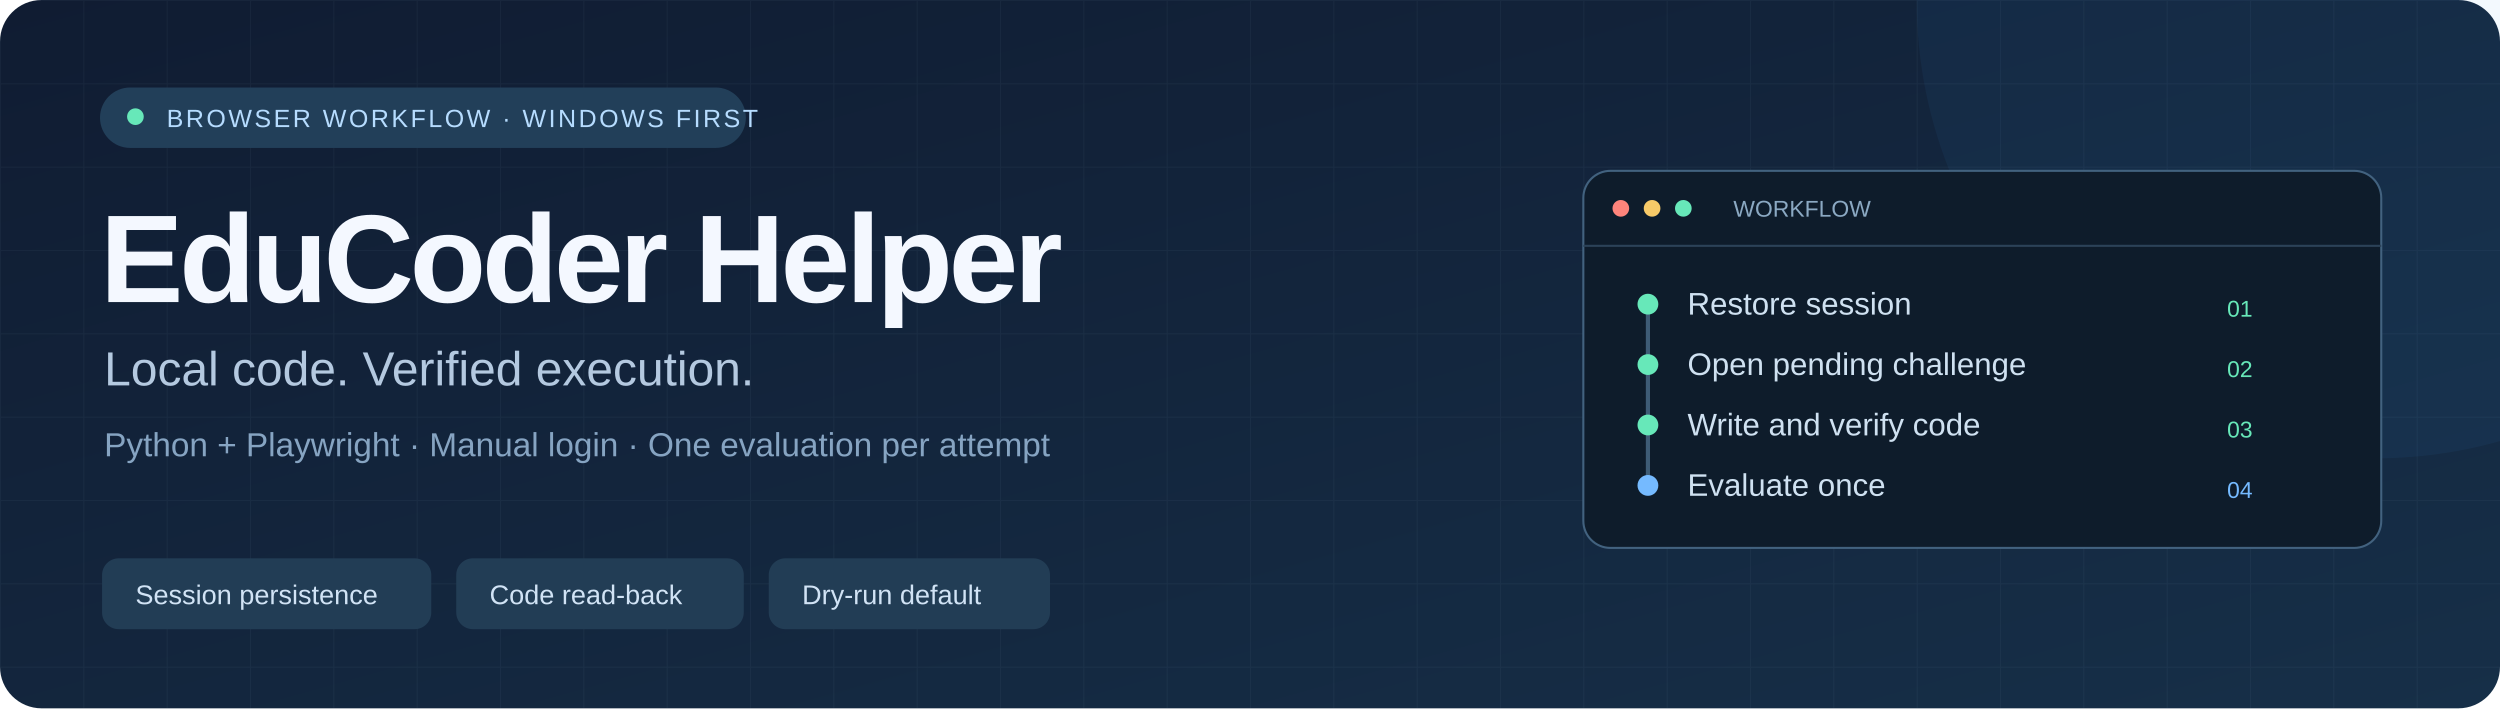
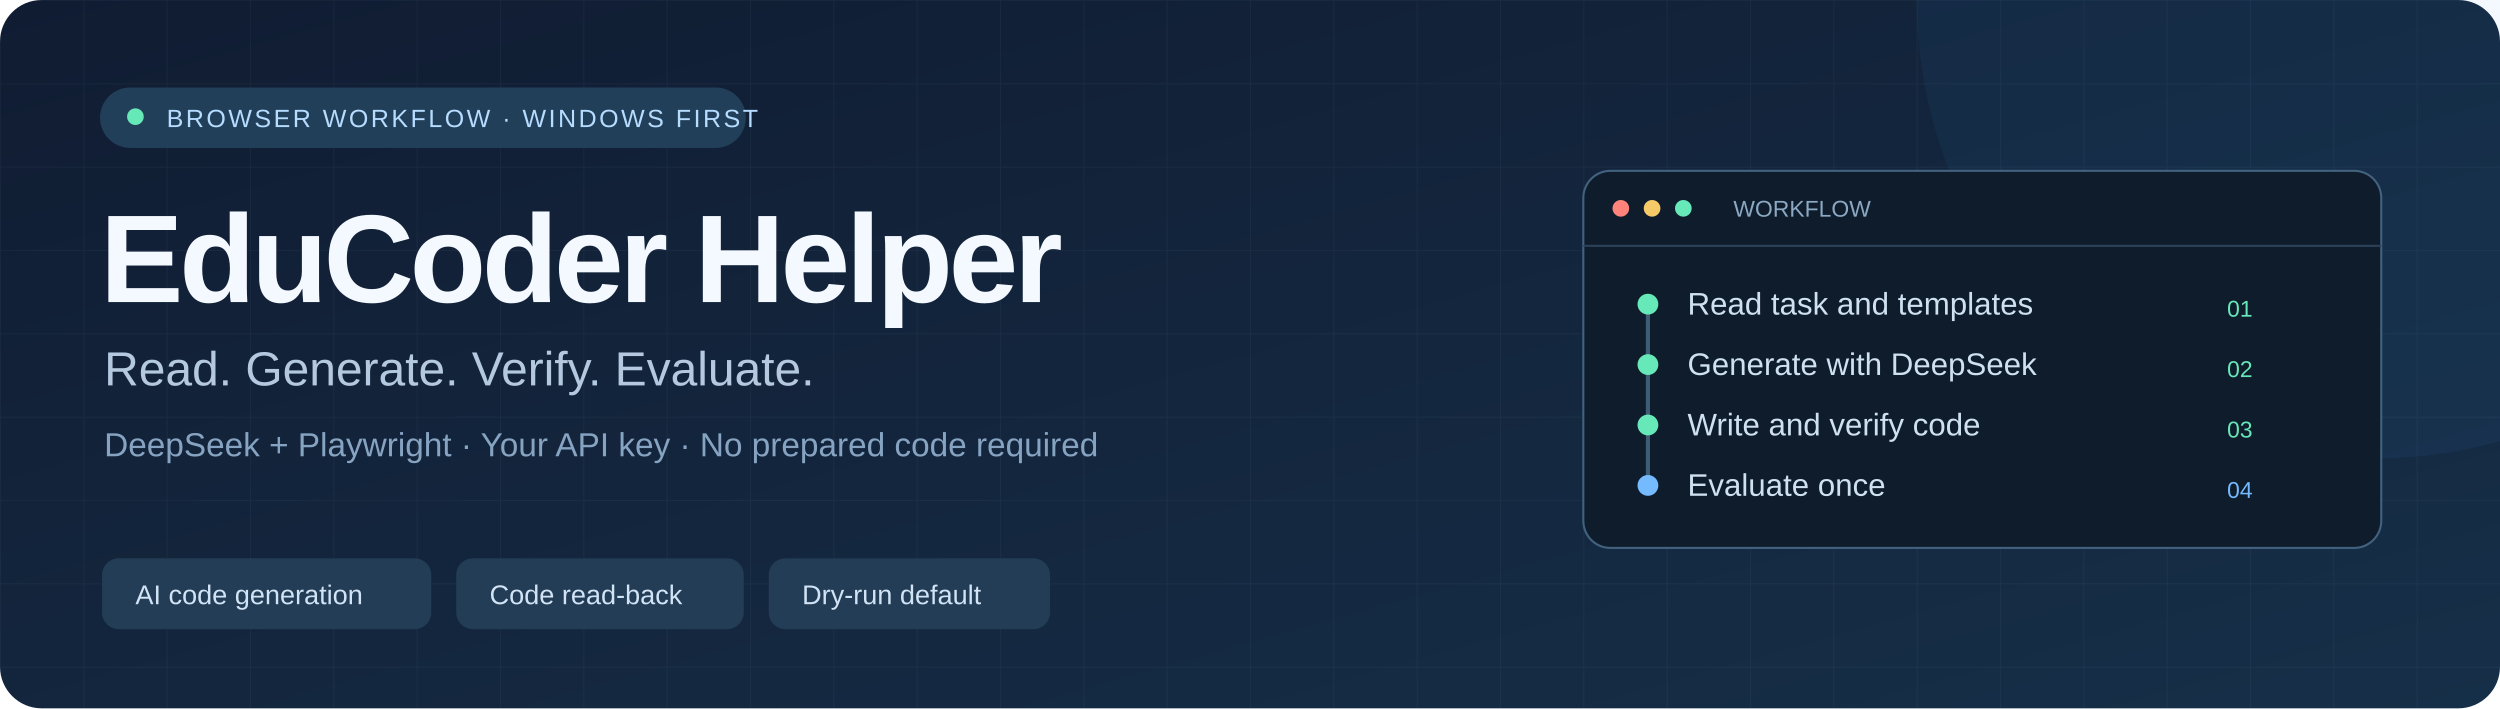
<svg xmlns="http://www.w3.org/2000/svg" width="1200" height="340" viewBox="0 0 1200 340" role="img" aria-labelledby="title desc">
  <defs>
    <linearGradient id="bg" x1="0" y1="0" x2="1" y2="1">
      <stop stop-color="#101c32" />
      <stop offset="1" stop-color="#162f48" />
    </linearGradient>
    <pattern id="grid" width="40" height="40" patternUnits="userSpaceOnUse">
      <path d="M40 0H0V40" fill="none" stroke="#cde5ff" stroke-opacity=".04" />
    </pattern>
  </defs>
  <rect width="1200" height="340" rx="20" fill="url(#bg)" />
  <rect width="1200" height="340" rx="20" fill="url(#grid)" />
  <circle cx="1140" cy="0" r="220" fill="#3a97f0" opacity=".06" />
  <g font-family="Segoe UI, Arial, sans-serif">
    <rect x="48" y="42" width="310" height="29" rx="14.5" fill="#223f59" />
    <circle cx="65" cy="56" r="4" fill="#67e8b9" />
    <text x="80" y="61" fill="#b6dcff" font-size="12" letter-spacing="1.2">BROWSER WORKFLOW · WINDOWS FIRST</text>
    <text x="48" y="145" fill="#f4f8ff" font-size="60" font-weight="700" letter-spacing="-2">EduCoder Helper</text>
-     <text x="50" y="185" fill="#b4c9e0" font-size="23">Local code. Verified execution.</text>
-     <text x="50" y="219" fill="#86a4c2" font-size="16">Python + Playwright · Manual login · One evaluation per attempt</text>
+     <text x="50" y="185" fill="#b4c9e0" font-size="23">Read. Generate. Verify. Evaluate.</text>
+     <text x="50" y="219" fill="#86a4c2" font-size="16">DeepSeek + Playwright · Your API key · No prepared code required</text>
    <g transform="translate(49 268)" font-size="13" fill="#d1e3f5">
      <rect width="158" height="34" rx="8" fill="#223d55" />
-       <text x="16" y="22">Session persistence</text>
+       <text x="16" y="22">AI code generation</text>
      <rect x="170" width="138" height="34" rx="8" fill="#223d55" />
      <text x="186" y="22">Code read-back</text>
      <rect x="320" width="135" height="34" rx="8" fill="#223d55" />
      <text x="336" y="22">Dry-run default</text>
    </g>
    <g transform="translate(760 82)">
      <rect width="383" height="181" rx="13" fill="#0e1c2b" stroke="#42627f" />
      <path d="M0 36H383" stroke="#2b4258" />
      <circle cx="18" cy="18" r="4" fill="#fe847b" />
      <circle cx="33" cy="18" r="4" fill="#f7ca68" />
      <circle cx="48" cy="18" r="4" fill="#67e8b9" />
      <text x="72" y="22" fill="#8ba9c3" font-size="11">WORKFLOW</text>
      <path d="M31 64V151" stroke="#3e5c76" stroke-width="2" />
      <g fill="#67e8b9">
        <circle cx="31" cy="64" r="5" />
        <circle cx="31" cy="93" r="5" />
        <circle cx="31" cy="122" r="5" />
      </g>
      <circle cx="31" cy="151" r="5" fill="#75baff" />
      <g font-size="15" fill="#cfe1f1">
-         <text x="50" y="69">Restore session</text>
-         <text x="50" y="98">Open pending challenge</text>
+         <text x="50" y="69">Read task and templates</text>
+         <text x="50" y="98">Generate with DeepSeek</text>
        <text x="50" y="127">Write and verify code</text>
        <text x="50" y="156">Evaluate once</text>
      </g>
      <g font-size="11">
        <text x="309" y="70" fill="#67e8b9">01</text>
        <text x="309" y="99" fill="#67e8b9">02</text>
        <text x="309" y="128" fill="#67e8b9">03</text>
        <text x="309" y="157" fill="#75baff">04</text>
      </g>
    </g>
  </g>
</svg>
